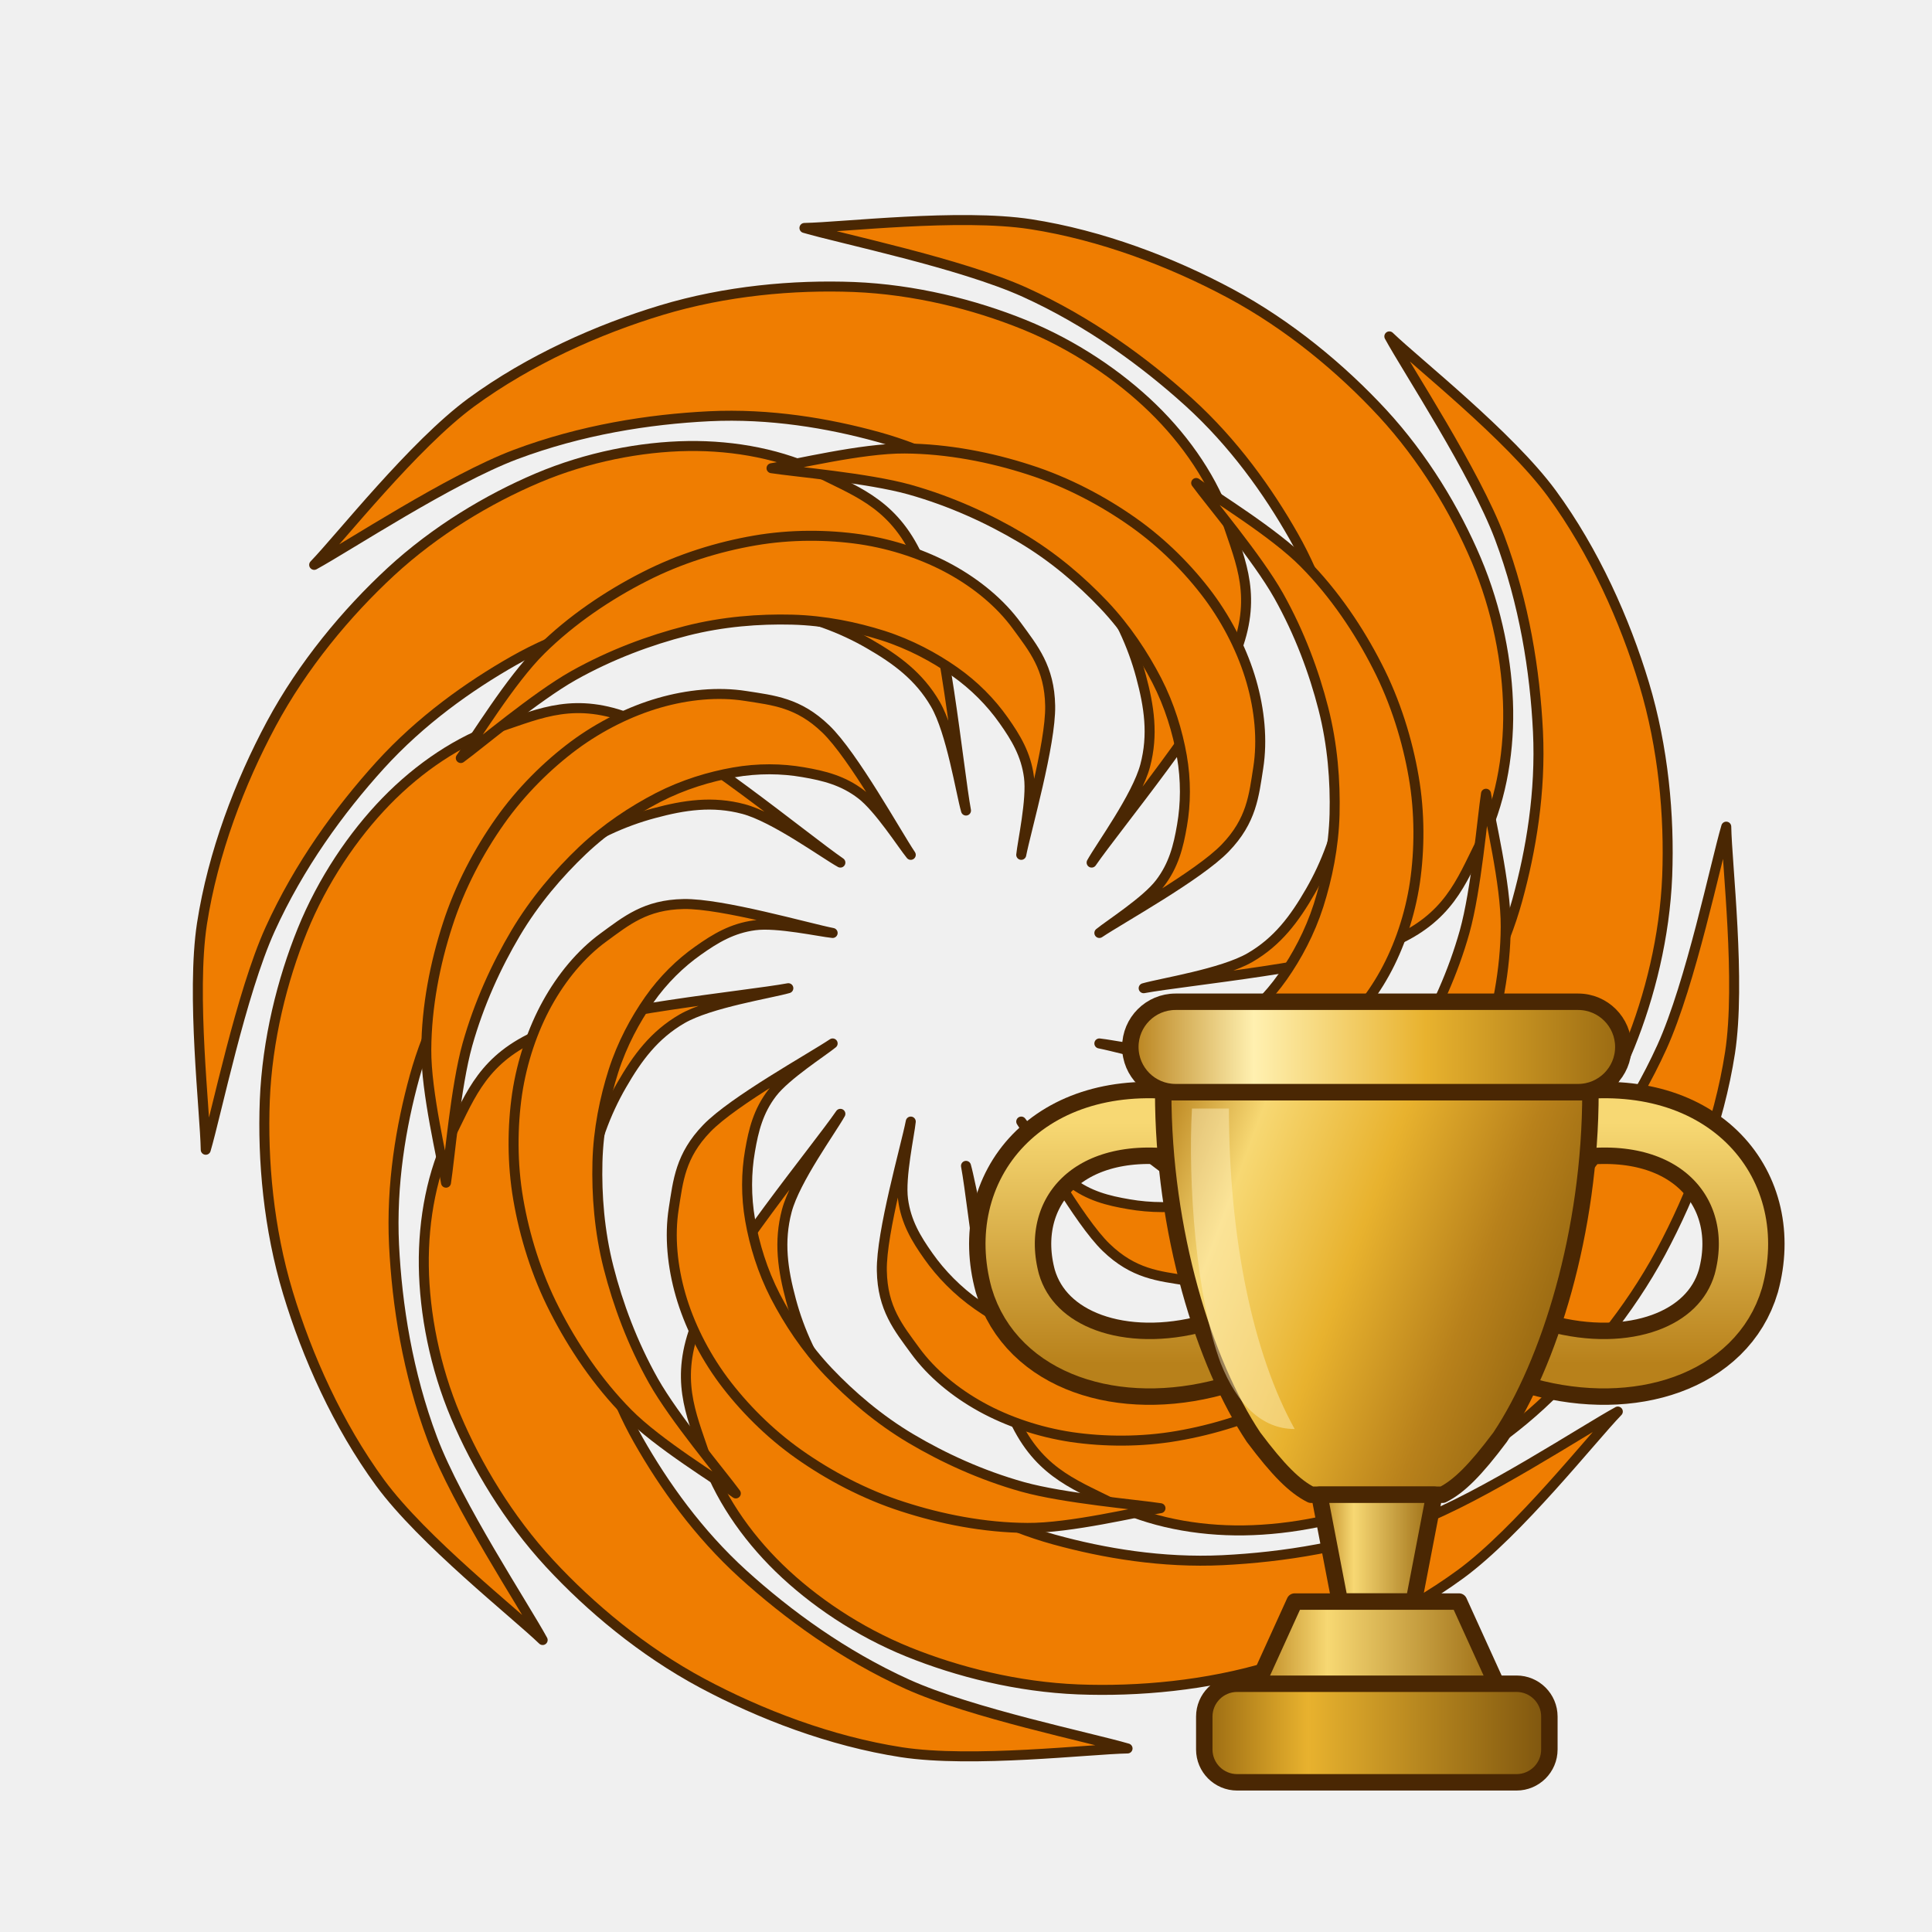
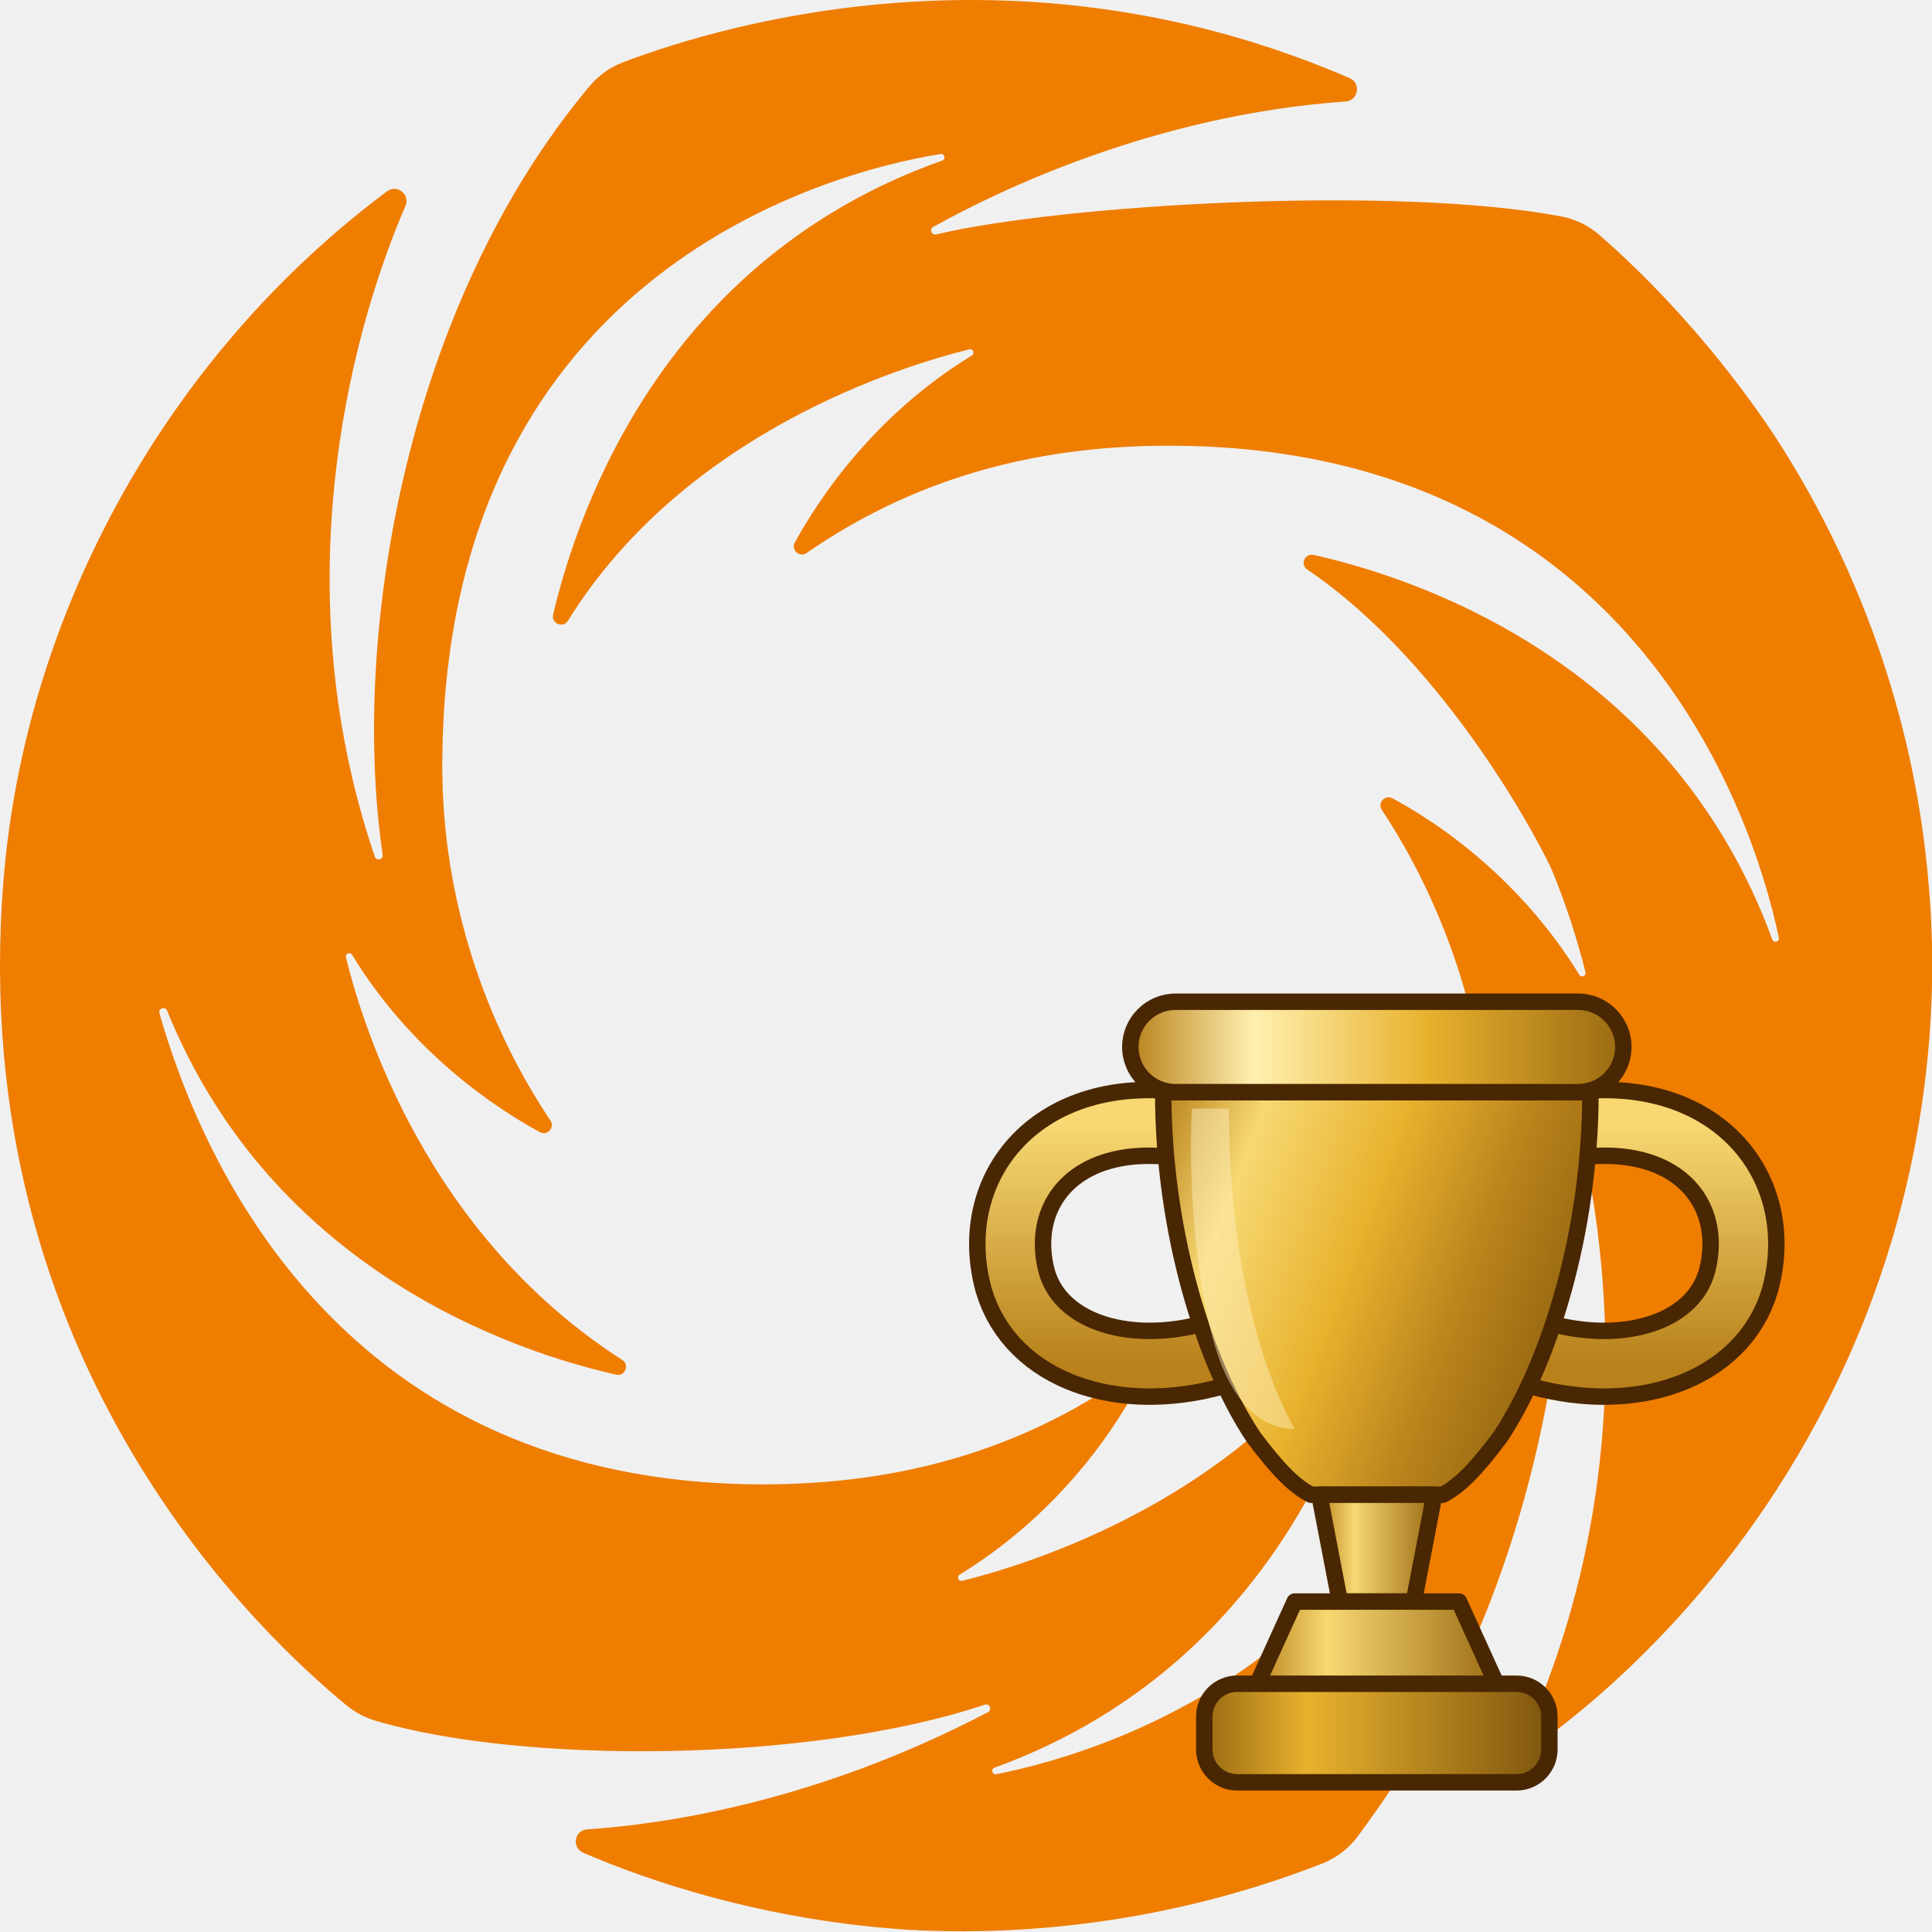
- <svg xmlns="http://www.w3.org/2000/svg" viewBox="0 0 174 174" width="174" height="174" role="img" aria-label="Riftbound ranking logo, compact trophy">
+ <svg xmlns="http://www.w3.org/2000/svg" viewBox="0 0 174 174" width="174" height="174" role="img" aria-label="Riftbound rankings">
+   <defs>
+     <clipPath id="clip0_5005_5139">
+       <rect fill="white" height="2105" width="2105" />
+     </clipPath>
+   </defs>
  <defs>
    <path id="blade" d="M 103.00 89.00 C 106.73 88.31 120.33 87.03 125.38 84.86 C 130.44 82.69 131.58 79.46 133.32 75.98              C 135.06 72.50 135.89 68.23 135.83 63.97 C 135.77 59.71 134.84 54.88 132.95 50.42 C 131.06 45.96              128.21 41.21 124.52 37.21 C 120.82 33.21 116.09 29.27 110.80 26.43 C 105.52 23.60 99.20 21.18              92.81 20.19 C 86.42 19.21 75.84 20.47 72.45 20.53 C 75.75 21.50 86.52 23.71 92.29 26.32 C 98.06              28.94 103.04 32.57 107.08 36.23 C 111.11 39.89 114.20 44.23 116.50 48.28 C 118.80 52.33 120.13              56.67 120.89 60.55 C 121.65 64.42 121.54 68.25 121.06 71.54 C 120.58 74.83 119.43 77.83 118.01              80.28 C 116.60 82.73 115.08 84.79 112.58 86.24 C 110.08 87.69 104.60 88.54 103.00 89.00 Z" />
    <path id="wisp" d="M 100.00 89.00 C 102.23 88.55 110.24 87.65 113.40 86.27 C 116.55 84.90 117.59 82.90 118.91 80.74             C 120.23 78.58 121.02 75.96 121.32 73.30 C 121.62 70.63 121.43 67.63 120.71 64.74 C 119.98 61.86             118.73 58.77 116.97 55.99 C 115.21 53.20 112.88 50.37 110.13 48.04 C 107.39 45.70 104.07 43.48             100.50 41.98 C 96.94 40.47 90.70 39.52 88.74 39.03 C 90.53 40.12 96.42 43.16 99.48 45.56 C             102.53 47.96 105.07 50.71 107.10 53.42 C 109.13 56.13 110.61 59.07 111.67 61.82 C 112.73 64.58             113.26 67.40 113.48 69.95 C 113.69 72.50 113.44 74.96 112.96 77.12 C 112.48 79.28 111.63 81.25             110.59 82.89 C 109.56 84.53 108.51 85.94 106.74 86.96 C 104.98 87.98 101.12 88.66 100.00 89.00 Z" />
    <linearGradient id="cupGold" x1="0" y1="0" x2="1" y2="0.35">
      <stop offset="0%" stop-color="#B8811B" />
      <stop offset="22%" stop-color="#F7D873" />
      <stop offset="52%" stop-color="#E8B22E" />
      <stop offset="80%" stop-color="#B8811B" />
      <stop offset="100%" stop-color="#9A6A12" />
    </linearGradient>
    <linearGradient id="rimGold" x1="0" y1="0" x2="1" y2="0">
      <stop offset="0%" stop-color="#B8811B" />
      <stop offset="25%" stop-color="#FFF0B0" />
      <stop offset="60%" stop-color="#E8B22E" />
      <stop offset="100%" stop-color="#9A6A12" />
    </linearGradient>
    <linearGradient id="stemGold" x1="0" y1="0" x2="1" y2="0">
      <stop offset="0%" stop-color="#B8811B" />
      <stop offset="30%" stop-color="#F7D873" />
      <stop offset="100%" stop-color="#9A6A12" />
    </linearGradient>
    <linearGradient id="footGold" x1="0" y1="0" x2="1" y2="0">
      <stop offset="0%" stop-color="#9A6A12" />
      <stop offset="30%" stop-color="#E8B22E" />
      <stop offset="100%" stop-color="#7E550E" />
    </linearGradient>
    <linearGradient id="handleGold" x1="0" y1="0" x2="0" y2="1">
      <stop offset="0%" stop-color="#F7D873" />
      <stop offset="100%" stop-color="#B8811B" />
    </linearGradient>
  </defs>
-   <g id="swirl" fill="#EF7D01" stroke="#4A2703" stroke-width="0.9" stroke-linejoin="round">
-     <use href="#blade" transform="rotate(0 87 89)" />
-     <use href="#blade" transform="rotate(45 87 89)" />
-     <use href="#blade" transform="rotate(90 87 89)" />
-     <use href="#blade" transform="rotate(135 87 89)" />
-     <use href="#blade" transform="rotate(180 87 89)" />
-     <use href="#blade" transform="rotate(225 87 89)" />
-     <use href="#blade" transform="rotate(270 87 89)" />
-     <use href="#blade" transform="rotate(315 87 89)" />
-     <use href="#wisp" transform="rotate(22.5 87 89)" />
-     <use href="#wisp" transform="rotate(67.5 87 89)" />
-     <use href="#wisp" transform="rotate(112.5 87 89)" />
-     <use href="#wisp" transform="rotate(157.5 87 89)" />
-     <use href="#wisp" transform="rotate(202.5 87 89)" />
-     <use href="#wisp" transform="rotate(247.5 87 89)" />
-     <use href="#wisp" transform="rotate(292.5 87 89)" />
-     <use href="#wisp" transform="rotate(337.5 87 89)" />
+   <g id="swirl" transform="scale(0.0826693)">
+     <path fill="#EF7D00" d="M2101.47 967.898C2088.03 796.426 2031.58 628.839 1939.04 483.715C1917.16 449.37 1848.49 348.775 1742.85 256.345C1730.87 245.861 1716.36 238.688 1700.71 235.748C1518.33 201.343 1156.08 222.957 1019.88 255.377C1014.89 256.572 1012.23 249.71 1016.71 247.2C1084.75 209.257 1256.09 125.302 1465.9 110.563C1479.8 109.582 1483.13 90.647 1470.34 85.124C1117.19 -67.663 797.318 22.974 678.864 67.79C664.602 73.182 652.038 82.243 642.248 93.934C443.006 331.681 381.789 690.655 416.85 931.174C417.628 936.494 409.989 938.299 408.267 933.206C303.429 623.962 391.161 340.67 441.727 224.391C447.131 211.959 432.522 200.327 421.656 208.432C184.926 384.985 27.776 663.961 3.831 958.777C-39.348 1490.51 294.977 1789.64 377.473 1857.83C386.714 1865.46 397.389 1871.1 408.865 1874.52C568.203 1921.95 881.381 1921.07 1072.91 1857.11C1078.06 1855.39 1081.18 1862.71 1076.37 1865.23C888.589 1963.76 722.138 1987.52 639.69 1992.94C625.763 1993.86 622.511 2012.84 635.326 2018.39C702.103 2047.28 830.886 2092.97 996.118 2102.79C996.357 2102.55 996.536 2102.37 996.667 2102.26C996.907 2102.28 997.158 2102.31 997.421 2102.31C997.552 2102.42 997.731 2102.57 997.947 2102.8C1074.54 2106.44 1244.96 2106.42 1439.97 2030.4C1455.65 2024.29 1469.31 2013.94 1479.32 2000.41C1506.28 1963.94 1553.51 1894.77 1576.22 1850.59C1657.67 1692.15 1699.12 1509.45 1705.66 1349.64C1708.58 1278.31 1704.05 1221.5 1698.72 1182.26C1697.98 1176.83 1705.82 1175.17 1707.35 1180.42C1741.85 1298.42 1796.43 1575.22 1669.27 1873.83C1663.95 1886.32 1678.69 1897.72 1689.54 1889.56C1767.25 1830.96 1932.45 1685.88 2031.08 1437.53C2122.61 1207.07 2104.69 1009.01 2101.48 967.91L2101.47 967.898ZM1431.04 604.524C1421.52 602.396 1416.08 615.008 1424.15 620.459C1579.21 725.37 1682.81 928.604 1691.28 949.297C1705.77 984.681 1717.83 1021.42 1727.26 1059.12C1728.29 1063.24 1722.71 1065.56 1720.49 1061.94C1671.01 981.227 1598.12 913.769 1517.05 869.705C1508.92 865.294 1500.31 874.678 1505.44 882.377C1544 940.212 1622.56 1080.91 1622.56 1267.51C1622.56 1281.78 1622.14 1295.96 1621.31 1310.02C1621.18 1312.43 1621.03 1314.85 1620.87 1317.24C1590.32 1788.69 1214.52 1907.37 1085.42 1932.86C1080.93 1933.74 1079.16 1927.31 1083.47 1925.74C1375.07 1819.64 1471.78 1559.32 1501.53 1433.52C1503.84 1423.76 1490.7 1418.35 1485.4 1426.86C1358.25 1631.11 1123.32 1703.6 1048.27 1722.19C1044.15 1723.21 1041.85 1717.64 1045.49 1715.42C1114.97 1672.97 1174.65 1613.19 1218.13 1545.77C1225.28 1534.68 1231.99 1523.39 1238.22 1511.92C1242.69 1503.71 1233.07 1495.09 1225.36 1500.41C1112.62 1578.19 983.673 1617.09 831.412 1617.09C373.66 1617.09 220.454 1268.04 173.713 1103.94C172.183 1098.56 179.953 1095.88 182.057 1101.07C297.236 1384.81 560.899 1472.63 671.165 1497.59C680.788 1499.77 686.239 1486.89 677.931 1481.57C465.516 1345.32 395.703 1119.38 376.875 1043.04C375.859 1038.92 381.43 1036.63 383.642 1040.27C448.864 1147.12 540.218 1207.23 588.059 1233.38C596.164 1237.8 604.807 1228.38 599.667 1220.71C528.192 1114.07 481.834 978.465 481.834 835.146C481.834 307.497 889.808 189.425 1024.63 167.8C1029.09 167.082 1030.68 173.442 1026.41 174.948C724.888 281.76 630.114 552.535 602.596 669.544C600.3 679.31 613.438 684.737 618.734 676.214C745.676 471.832 980.577 399.318 1055.95 380.573C1060.07 379.545 1062.36 385.128 1058.73 387.339C952.437 452.203 892.247 543.008 865.924 590.968C861.429 599.157 871.064 607.764 878.751 602.444C991.575 524.526 1120.59 485.556 1272.98 485.556C1775.26 485.556 1909.45 885.198 1937.9 1021.54C1938.84 1026.04 1932.36 1027.85 1930.78 1023.52C1819.94 720.576 1542.62 629.449 1431.01 604.524H1431.04Z" />
  </g>
  <g id="trophy" transform="translate(9 12) translate(115 113) scale(0.74) translate(-115 -113)" stroke="#4A2703" stroke-width="2" stroke-linejoin="round" stroke-linecap="round">
    <path d="M 91 81 C 76 79 68 89 71 100 C 73.5 108.5 84 112 95 109" fill="none" stroke-width="10" />
    <path d="M 139 81 C 154 79 162 89 159 100 C 156.5 108.5 146 112 135 109" fill="none" stroke-width="10" />
    <path d="M 91 81 C 76 79 68 89 71 100 C 73.5 108.5 84 112 95 109" fill="none" stroke="url(#handleGold)" stroke-width="6" />
    <path d="M 139 81 C 154 79 162 89 159 100 C 156.5 108.5 146 112 135 109" fill="none" stroke="url(#handleGold)" stroke-width="6" />
    <path d="M 89 77 C 89 94 94 110 100 119 C 103 123 105 125 107 126 L 123 126 C 125 125 127 123 130 119 C 136 110 141 94 141 77 Z" fill="url(#cupGold)" />
    <path d="M 97 79 C 97 95 100 109 105 118 C 101 118 98 115 96 110 C 93 102 92 88 92.5 79 Z" fill="#FFF3C4" fill-opacity="0.45" stroke="none" />
    <rect x="85" y="66" width="60" height="11" rx="5.5" fill="url(#rimGold)" />
    <path d="M 108 126 L 122 126 L 119.5 139 L 110.5 139 Z" fill="url(#stemGold)" />
    <path d="M 105 139 L 125 139 L 130 150 L 100 150 Z" fill="url(#stemGold)" />
    <rect x="94" y="149" width="42" height="12" rx="4" fill="url(#footGold)" />
  </g>
</svg>
